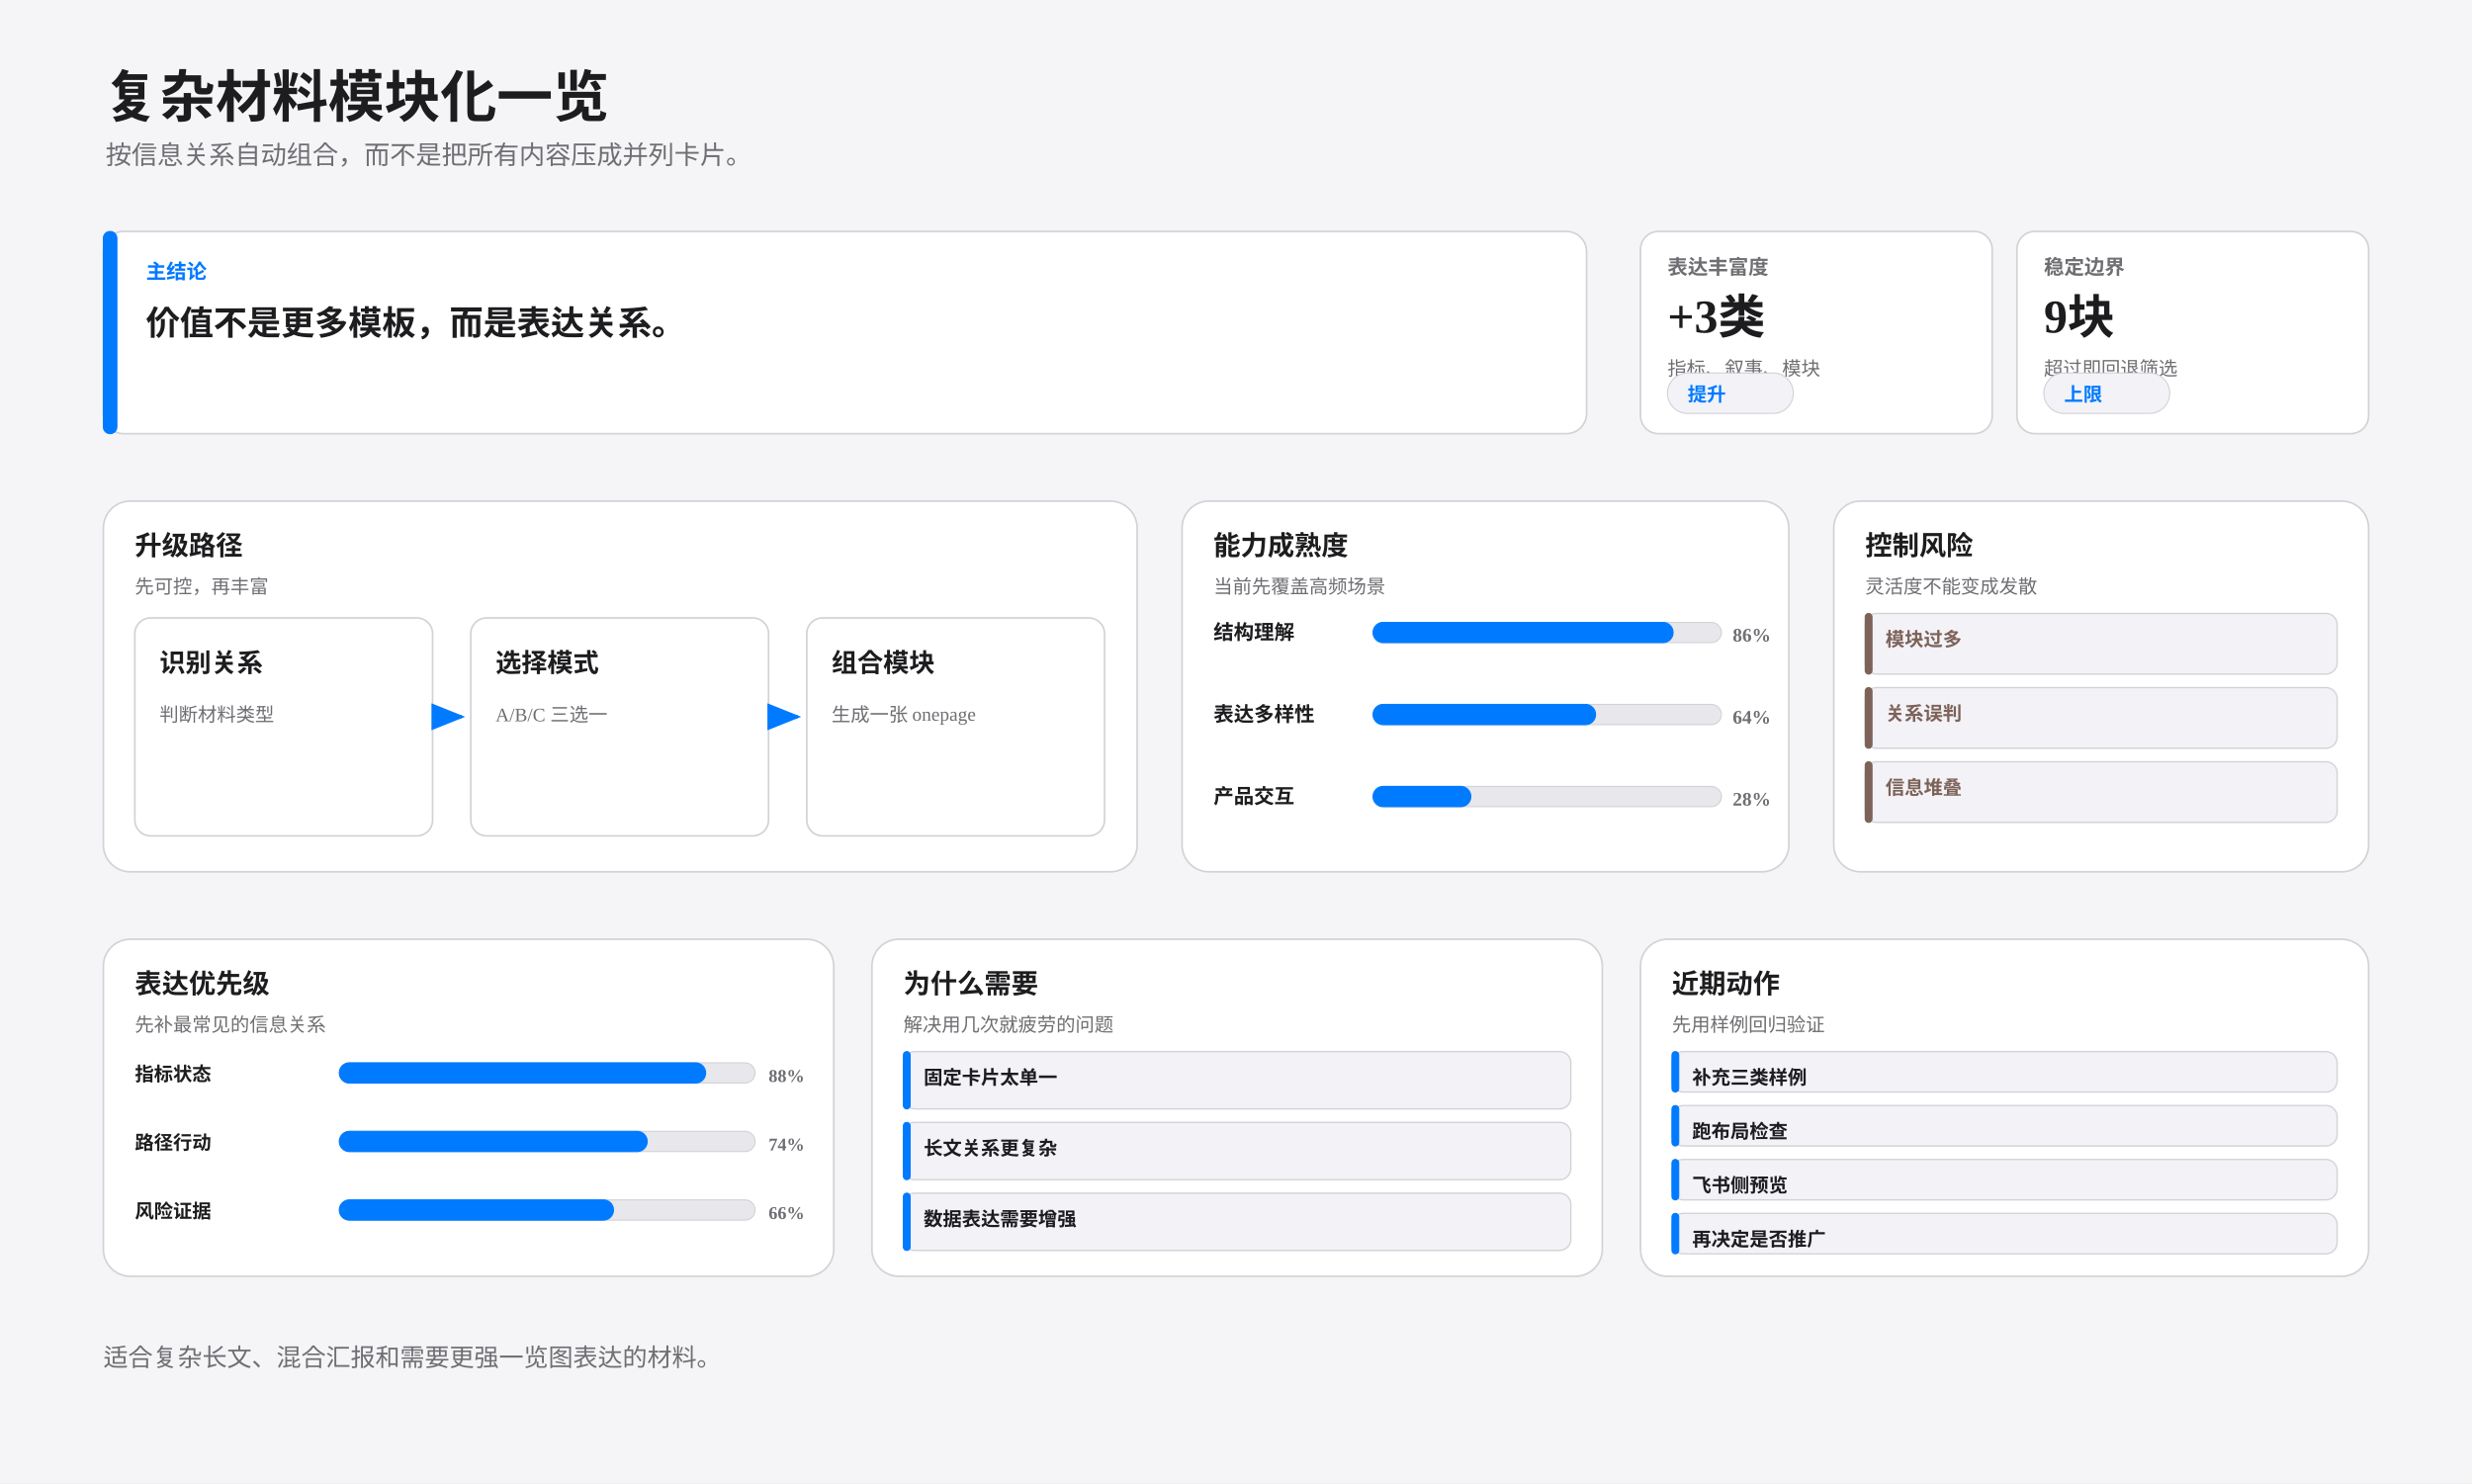
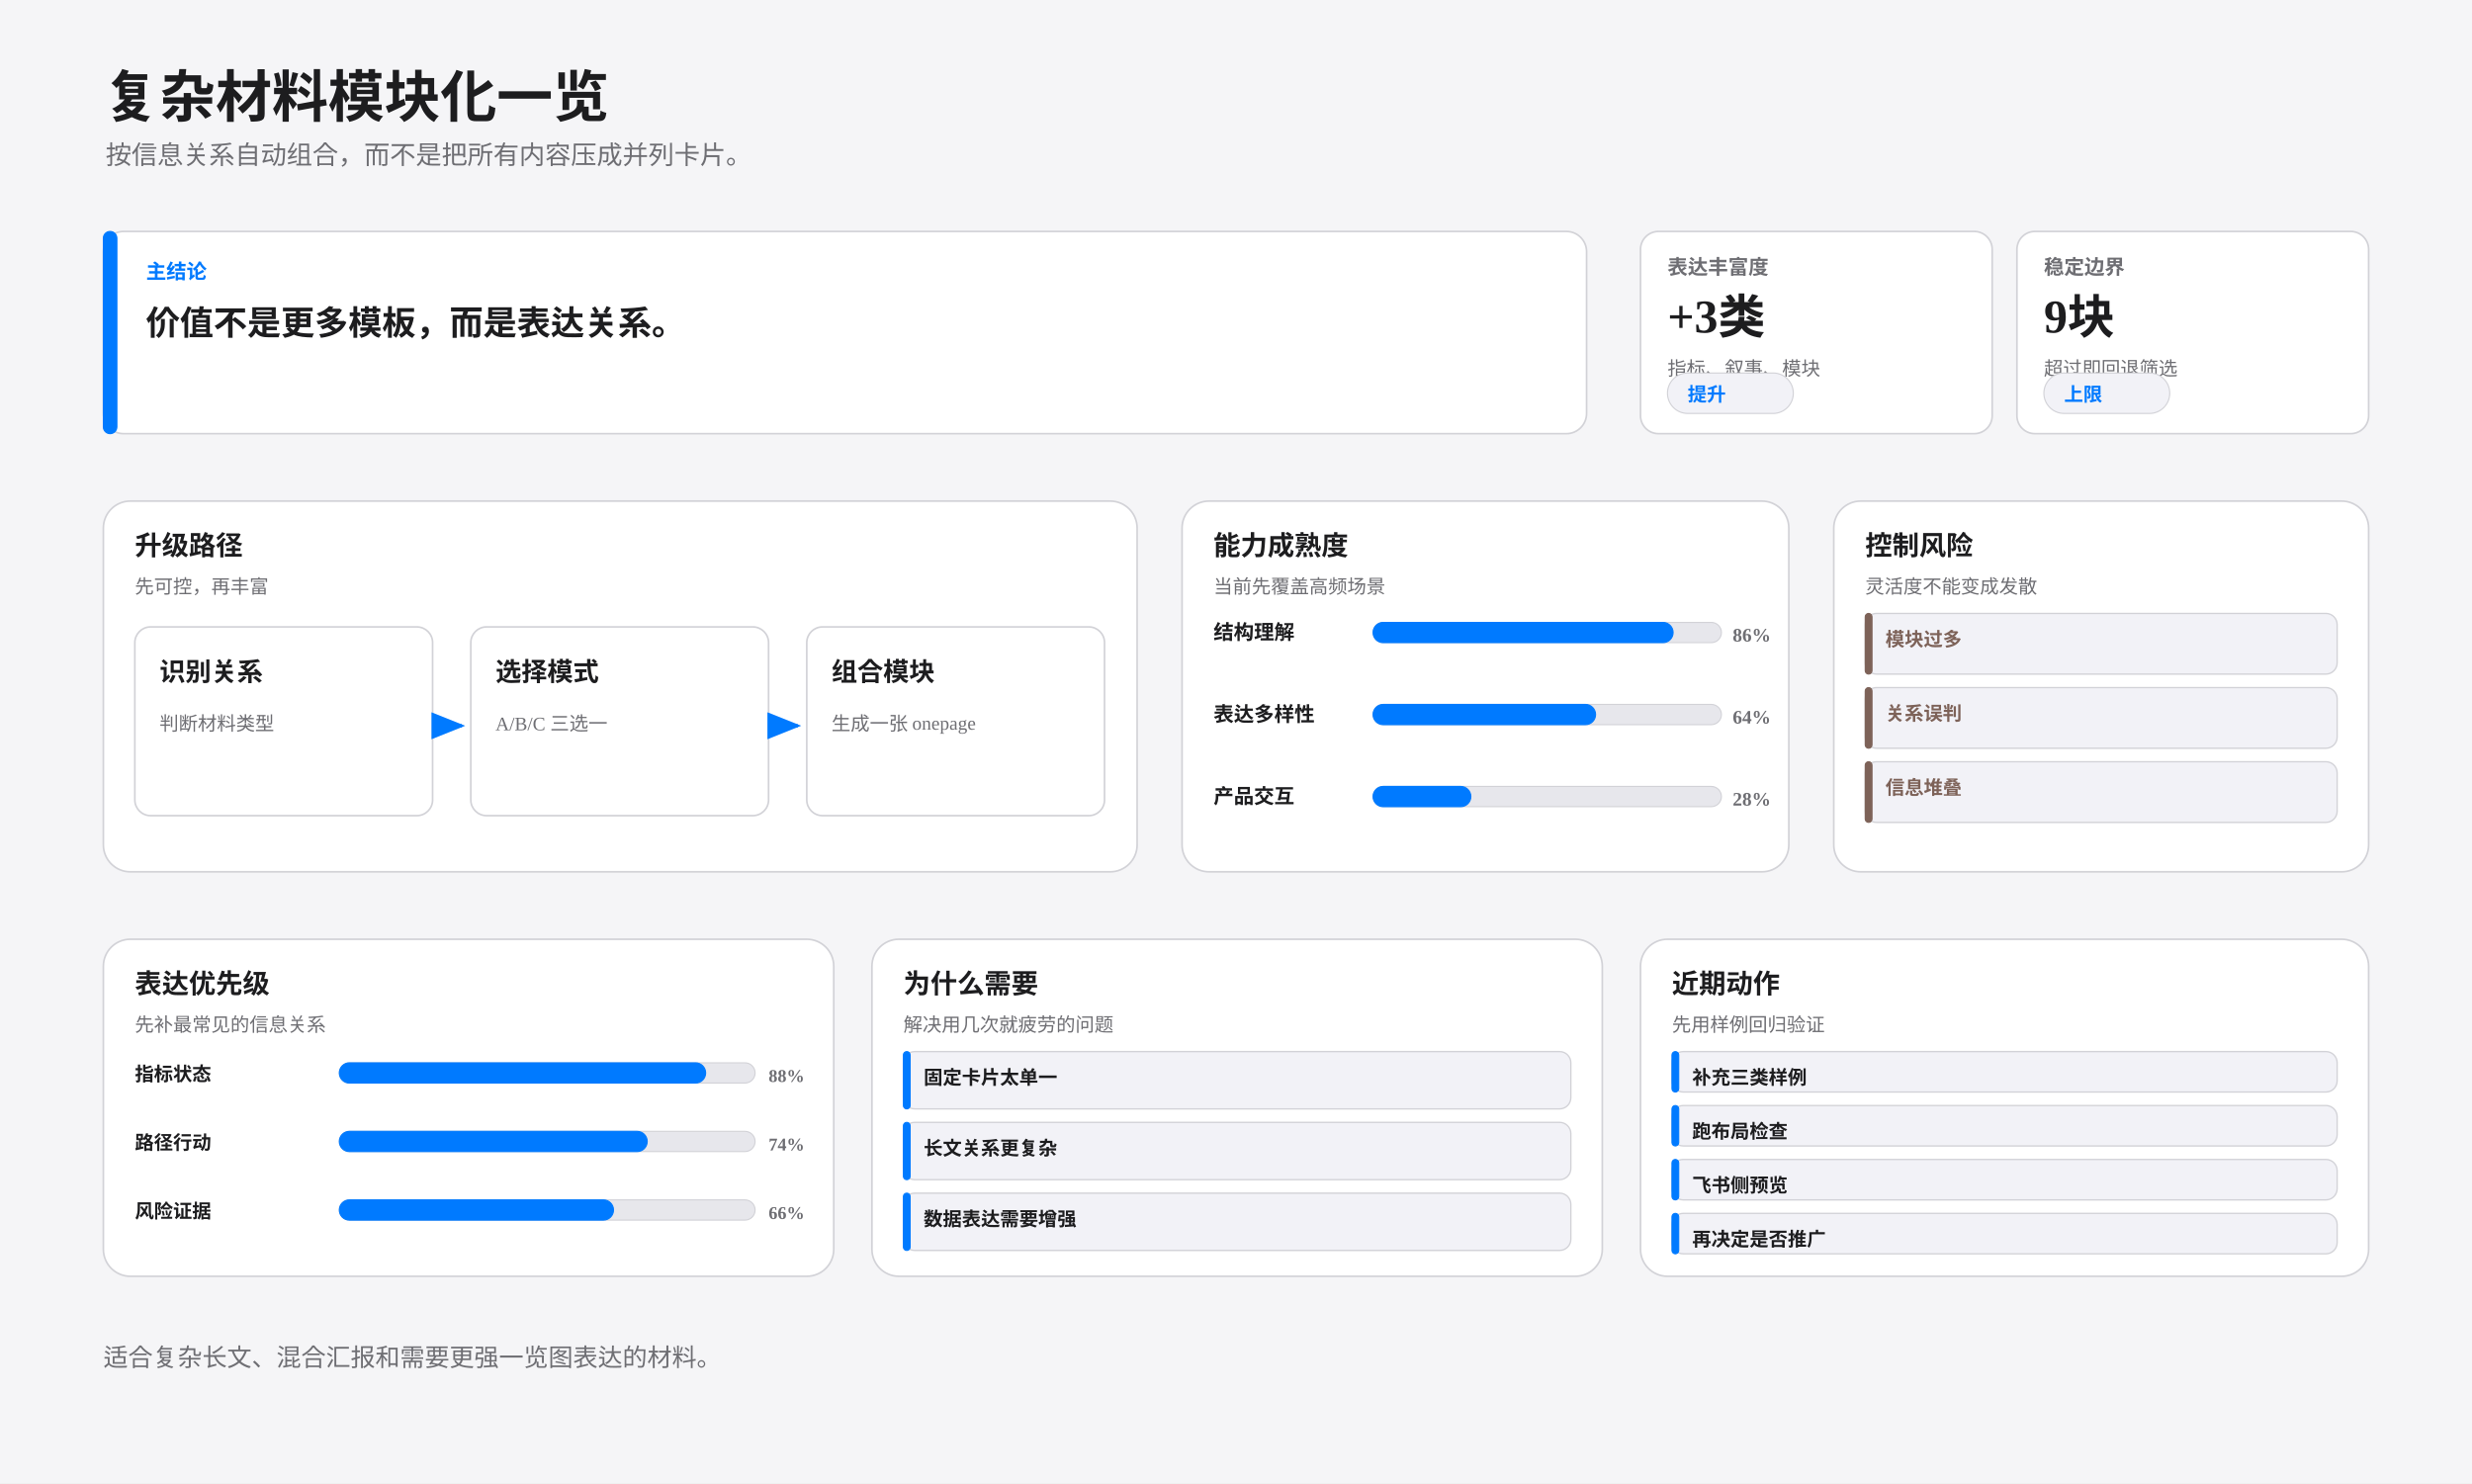
<svg xmlns="http://www.w3.org/2000/svg" width="2200" height="1320" viewBox="0 0 2200 1320">
  <defs>
    <marker id="arrow" markerWidth="12" markerHeight="12" refX="9" refY="4" orient="auto" markerUnits="strokeWidth">
      <path d="M0 0 L10 4 L0 8 z" fill="#007AFF" />
    </marker>
  </defs>
  <rect x="0" y="0" width="2200" height="1320" fill="#F5F5F7" />
  <text x="92" y="104" font-size="50" fill="#1D1D1F" font-weight="700">
    <tspan x="92" dy="0">复杂材料模块化一览</tspan>
  </text>
  <text x="94" y="146" font-size="23" fill="#6E6E73" font-weight="400">
    <tspan x="94" dy="0">按信息关系自动组合，而不是把所有内容压成并列卡片。</tspan>
  </text>
  <rect x="92" y="206" width="1320" height="180" rx="18" fill="#FFFFFF" stroke="#D2D2D7" stroke-width="1.5" />
  <rect x="92" y="206" width="12" height="180" rx="6" fill="#007AFF" stroke="#007AFF" stroke-width="1" />
  <text x="130" y="248" font-size="18" fill="#007AFF" font-weight="700">
    <tspan x="130" dy="0">主结论</tspan>
  </text>
  <text x="130" y="298" font-size="30" fill="#1D1D1F" font-weight="700">
    <tspan x="130" dy="0">价值不是更多模板，而是表达关系。</tspan>
  </text>
  <rect x="1460" y="206" width="313" height="180" rx="16" fill="#FFFFFF" stroke="#D2D2D7" stroke-width="1.5" />
  <text x="1484" y="244" font-size="18" fill="#6E6E73" font-weight="700">
    <tspan x="1484" dy="0">表达丰富度</tspan>
  </text>
  <text x="1484" y="296" font-size="42" fill="#1D1D1F" font-weight="700">
    <tspan x="1484" dy="0">+3类</tspan>
  </text>
  <text x="1484" y="334" font-size="17" fill="#6E6E73" font-weight="400">
    <tspan x="1484" dy="0">指标、叙事、模块</tspan>
  </text>
  <rect x="1484" y="332" width="112" height="36" rx="18" fill="#F2F2F7" stroke="#D2D2D7" stroke-width="1" />
  <text x="1502" y="357" font-size="17" fill="#007AFF" font-weight="700">
    <tspan x="1502" dy="0">提升</tspan>
  </text>
  <rect x="1795" y="206" width="313" height="180" rx="16" fill="#FFFFFF" stroke="#D2D2D7" stroke-width="1.5" />
  <text x="1819" y="244" font-size="18" fill="#6E6E73" font-weight="700">
    <tspan x="1819" dy="0">稳定边界</tspan>
  </text>
  <text x="1819" y="296" font-size="42" fill="#1D1D1F" font-weight="700">
    <tspan x="1819" dy="0">9块</tspan>
  </text>
  <text x="1819" y="334" font-size="17" fill="#6E6E73" font-weight="400">
    <tspan x="1819" dy="0">超过即回退筛选</tspan>
  </text>
  <rect x="1819" y="332" width="112" height="36" rx="18" fill="#F2F2F7" stroke="#D2D2D7" stroke-width="1" />
  <text x="1837" y="357" font-size="17" fill="#007AFF" font-weight="700">
    <tspan x="1837" dy="0">上限</tspan>
  </text>
  <rect x="92" y="446" width="920" height="330" rx="24" fill="#FFFFFF" stroke="#D2D2D7" stroke-width="1.5" />
  <text x="120" y="494" font-size="24" fill="#1D1D1F" font-weight="700">
    <tspan x="120" dy="0">升级路径</tspan>
  </text>
  <text x="120" y="528" font-size="17" fill="#6E6E73" font-weight="400">
    <tspan x="120" dy="0">先可控，再丰富</tspan>
  </text>
-   <rect x="120" y="550" width="265" height="194" rx="14" fill="#FFFFFF" stroke="#D2D2D7" stroke-width="1.5" />
-   <text x="142" y="598" font-size="23" fill="#1D1D1F" font-weight="700">
+   <rect x="120" y="558" width="265" height="168" rx="14" fill="#FFFFFF" stroke="#D2D2D7" stroke-width="1.5" />
+   <text x="142" y="606" font-size="23" fill="#1D1D1F" font-weight="700">
    <tspan x="142" dy="0">识别关系</tspan>
  </text>
-   <text x="142" y="642" font-size="17" fill="#6E6E73" font-weight="400">
+   <text x="142" y="650" font-size="17" fill="#6E6E73" font-weight="400">
    <tspan x="142" dy="0">判断材料类型</tspan>
  </text>
-   <line x1="389" y1="638" x2="411" y2="638" stroke="#007AFF" stroke-width="3" marker-end="url(#arrow)" />
-   <rect x="419" y="550" width="265" height="194" rx="14" fill="#FFFFFF" stroke="#D2D2D7" stroke-width="1.5" />
-   <text x="441" y="598" font-size="23" fill="#1D1D1F" font-weight="700">
+   <line x1="389" y1="646" x2="411" y2="646" stroke="#007AFF" stroke-width="3" marker-end="url(#arrow)" />
+   <rect x="419" y="558" width="265" height="168" rx="14" fill="#FFFFFF" stroke="#D2D2D7" stroke-width="1.5" />
+   <text x="441" y="606" font-size="23" fill="#1D1D1F" font-weight="700">
    <tspan x="441" dy="0">选择模式</tspan>
  </text>
-   <text x="441" y="642" font-size="17" fill="#6E6E73" font-weight="400">
+   <text x="441" y="650" font-size="17" fill="#6E6E73" font-weight="400">
    <tspan x="441" dy="0">A/B/C 三选一</tspan>
  </text>
-   <line x1="688" y1="638" x2="710" y2="638" stroke="#007AFF" stroke-width="3" marker-end="url(#arrow)" />
-   <rect x="718" y="550" width="265" height="194" rx="14" fill="#FFFFFF" stroke="#D2D2D7" stroke-width="1.5" />
-   <text x="740" y="598" font-size="23" fill="#1D1D1F" font-weight="700">
+   <line x1="688" y1="646" x2="710" y2="646" stroke="#007AFF" stroke-width="3" marker-end="url(#arrow)" />
+   <rect x="718" y="558" width="265" height="168" rx="14" fill="#FFFFFF" stroke="#D2D2D7" stroke-width="1.5" />
+   <text x="740" y="606" font-size="23" fill="#1D1D1F" font-weight="700">
    <tspan x="740" dy="0">组合模块</tspan>
  </text>
-   <text x="740" y="642" font-size="17" fill="#6E6E73" font-weight="400">
+   <text x="740" y="650" font-size="17" fill="#6E6E73" font-weight="400">
    <tspan x="740" dy="0">生成一张 onepage</tspan>
  </text>
  <rect x="1052" y="446" width="540" height="330" rx="24" fill="#FFFFFF" stroke="#D2D2D7" stroke-width="1.5" />
  <text x="1080" y="494" font-size="24" fill="#1D1D1F" font-weight="700">
    <tspan x="1080" dy="0">能力成熟度</tspan>
  </text>
  <text x="1080" y="528" font-size="17" fill="#6E6E73" font-weight="400">
    <tspan x="1080" dy="0">当前先覆盖高频场景</tspan>
  </text>
  <text x="1080" y="569" font-size="18" fill="#1D1D1F" font-weight="700">
    <tspan x="1080" dy="0">结构理解</tspan>
  </text>
  <rect x="1222" y="554" width="310" height="18" rx="9" fill="#E7E7EC" stroke="#D2D2D7" stroke-width="1" />
  <rect x="1222" y="554" width="267" height="18" rx="9" fill="#007AFF" stroke="#007AFF" stroke-width="1" />
  <text x="1542" y="571" font-size="17" fill="#6E6E73" font-weight="700">
    <tspan x="1542" dy="0">86%</tspan>
  </text>
  <text x="1080" y="642" font-size="18" fill="#1D1D1F" font-weight="700">
    <tspan x="1080" dy="0">表达多样性</tspan>
  </text>
  <rect x="1222" y="627" width="310" height="18" rx="9" fill="#E7E7EC" stroke="#D2D2D7" stroke-width="1" />
  <rect x="1222" y="627" width="198" height="18" rx="9" fill="#007AFF" stroke="#007AFF" stroke-width="1" />
  <text x="1542" y="644" font-size="17" fill="#6E6E73" font-weight="700">
    <tspan x="1542" dy="0">64%</tspan>
  </text>
  <text x="1080" y="715" font-size="18" fill="#1D1D1F" font-weight="700">
    <tspan x="1080" dy="0">产品交互</tspan>
  </text>
  <rect x="1222" y="700" width="310" height="18" rx="9" fill="#E7E7EC" stroke="#D2D2D7" stroke-width="1" />
  <rect x="1222" y="700" width="87" height="18" rx="9" fill="#007AFF" stroke="#007AFF" stroke-width="1" />
  <text x="1542" y="717" font-size="17" fill="#6E6E73" font-weight="700">
    <tspan x="1542" dy="0">28%</tspan>
  </text>
  <rect x="1632" y="446" width="476" height="330" rx="24" fill="#FFFFFF" stroke="#D2D2D7" stroke-width="1.5" />
  <text x="1660" y="494" font-size="24" fill="#1D1D1F" font-weight="700">
    <tspan x="1660" dy="0">控制风险</tspan>
  </text>
  <text x="1660" y="528" font-size="17" fill="#6E6E73" font-weight="400">
    <tspan x="1660" dy="0">灵活度不能变成发散</tspan>
  </text>
  <rect x="1660" y="546" width="420" height="54" rx="10" fill="#F2F2F7" stroke="#D2D2D7" stroke-width="1.2" />
  <rect x="1660" y="546" width="6" height="54" rx="3" fill="#7D6258" stroke="#7D6258" stroke-width="1" />
  <text x="1678" y="575" font-size="17" fill="#7D6258" font-weight="700">
    <tspan x="1678" dy="0">模块过多</tspan>
  </text>
  <rect x="1660" y="612" width="420" height="54" rx="10" fill="#F2F2F7" stroke="#D2D2D7" stroke-width="1.2" />
  <rect x="1660" y="612" width="6" height="54" rx="3" fill="#7D6258" stroke="#7D6258" stroke-width="1" />
  <text x="1678" y="641" font-size="17" fill="#7D6258" font-weight="700">
    <tspan x="1678" dy="0">关系误判</tspan>
  </text>
  <rect x="1660" y="678" width="420" height="54" rx="10" fill="#F2F2F7" stroke="#D2D2D7" stroke-width="1.2" />
  <rect x="1660" y="678" width="6" height="54" rx="3" fill="#7D6258" stroke="#7D6258" stroke-width="1" />
  <text x="1678" y="707" font-size="17" fill="#7D6258" font-weight="700">
    <tspan x="1678" dy="0">信息堆叠</tspan>
  </text>
  <rect x="92" y="836" width="650" height="300" rx="24" fill="#FFFFFF" stroke="#D2D2D7" stroke-width="1.5" />
  <text x="120" y="884" font-size="24" fill="#1D1D1F" font-weight="700">
    <tspan x="120" dy="0">表达优先级</tspan>
  </text>
  <text x="120" y="918" font-size="17" fill="#6E6E73" font-weight="400">
    <tspan x="120" dy="0">先补最常见的信息关系</tspan>
  </text>
  <text x="120" y="962" font-size="17" fill="#1D1D1F" font-weight="700">
    <tspan x="120" dy="0">指标状态</tspan>
  </text>
  <rect x="302" y="946" width="370" height="18" rx="9" fill="#E7E7EC" stroke="#D2D2D7" stroke-width="1" />
  <rect x="302" y="946" width="326" height="18" rx="9" fill="#007AFF" stroke="#007AFF" stroke-width="1" />
  <text x="684" y="963" font-size="16" fill="#6E6E73" font-weight="700">
    <tspan x="684" dy="0">88%</tspan>
  </text>
  <text x="120" y="1023" font-size="17" fill="#1D1D1F" font-weight="700">
    <tspan x="120" dy="0">路径行动</tspan>
  </text>
  <rect x="302" y="1007" width="370" height="18" rx="9" fill="#E7E7EC" stroke="#D2D2D7" stroke-width="1" />
  <rect x="302" y="1007" width="274" height="18" rx="9" fill="#007AFF" stroke="#007AFF" stroke-width="1" />
  <text x="684" y="1024" font-size="16" fill="#6E6E73" font-weight="700">
    <tspan x="684" dy="0">74%</tspan>
  </text>
  <text x="120" y="1084" font-size="17" fill="#1D1D1F" font-weight="700">
    <tspan x="120" dy="0">风险证据</tspan>
  </text>
  <rect x="302" y="1068" width="370" height="18" rx="9" fill="#E7E7EC" stroke="#D2D2D7" stroke-width="1" />
  <rect x="302" y="1068" width="244" height="18" rx="9" fill="#007AFF" stroke="#007AFF" stroke-width="1" />
  <text x="684" y="1085" font-size="16" fill="#6E6E73" font-weight="700">
    <tspan x="684" dy="0">66%</tspan>
  </text>
  <rect x="776" y="836" width="650" height="300" rx="24" fill="#FFFFFF" stroke="#D2D2D7" stroke-width="1.5" />
  <text x="804" y="884" font-size="24" fill="#1D1D1F" font-weight="700">
    <tspan x="804" dy="0">为什么需要</tspan>
  </text>
  <text x="804" y="918" font-size="17" fill="#6E6E73" font-weight="400">
    <tspan x="804" dy="0">解决用几次就疲劳的问题</tspan>
  </text>
  <rect x="804" y="936" width="594" height="51" rx="10" fill="#F2F2F7" stroke="#D2D2D7" stroke-width="1.2" />
  <rect x="804" y="936" width="6" height="51" rx="3" fill="#007AFF" stroke="#007AFF" stroke-width="1" />
  <text x="822" y="965" font-size="17" fill="#1D1D1F" font-weight="700">
    <tspan x="822" dy="0">固定卡片太单一</tspan>
  </text>
  <rect x="804" y="999" width="594" height="51" rx="10" fill="#F2F2F7" stroke="#D2D2D7" stroke-width="1.2" />
  <rect x="804" y="999" width="6" height="51" rx="3" fill="#007AFF" stroke="#007AFF" stroke-width="1" />
  <text x="822" y="1028" font-size="17" fill="#1D1D1F" font-weight="700">
    <tspan x="822" dy="0">长文关系更复杂</tspan>
  </text>
  <rect x="804" y="1062" width="594" height="51" rx="10" fill="#F2F2F7" stroke="#D2D2D7" stroke-width="1.2" />
  <rect x="804" y="1062" width="6" height="51" rx="3" fill="#007AFF" stroke="#007AFF" stroke-width="1" />
  <text x="822" y="1091" font-size="17" fill="#1D1D1F" font-weight="700">
    <tspan x="822" dy="0">数据表达需要增强</tspan>
  </text>
  <rect x="1460" y="836" width="648" height="300" rx="24" fill="#FFFFFF" stroke="#D2D2D7" stroke-width="1.5" />
  <text x="1488" y="884" font-size="24" fill="#1D1D1F" font-weight="700">
    <tspan x="1488" dy="0">近期动作</tspan>
  </text>
  <text x="1488" y="918" font-size="17" fill="#6E6E73" font-weight="400">
    <tspan x="1488" dy="0">先用样例回归验证</tspan>
  </text>
  <rect x="1488" y="936" width="592" height="36" rx="10" fill="#F2F2F7" stroke="#D2D2D7" stroke-width="1.2" />
  <rect x="1488" y="936" width="6" height="36" rx="3" fill="#007AFF" stroke="#007AFF" stroke-width="1" />
  <text x="1506" y="965" font-size="17" fill="#1D1D1F" font-weight="700">
    <tspan x="1506" dy="0">补充三类样例</tspan>
  </text>
  <rect x="1488" y="984" width="592" height="36" rx="10" fill="#F2F2F7" stroke="#D2D2D7" stroke-width="1.2" />
  <rect x="1488" y="984" width="6" height="36" rx="3" fill="#007AFF" stroke="#007AFF" stroke-width="1" />
  <text x="1506" y="1013" font-size="17" fill="#1D1D1F" font-weight="700">
    <tspan x="1506" dy="0">跑布局检查</tspan>
  </text>
  <rect x="1488" y="1032" width="592" height="36" rx="10" fill="#F2F2F7" stroke="#D2D2D7" stroke-width="1.2" />
  <rect x="1488" y="1032" width="6" height="36" rx="3" fill="#007AFF" stroke="#007AFF" stroke-width="1" />
  <text x="1506" y="1061" font-size="17" fill="#1D1D1F" font-weight="700">
    <tspan x="1506" dy="0">飞书侧预览</tspan>
  </text>
  <rect x="1488" y="1080" width="592" height="36" rx="10" fill="#F2F2F7" stroke="#D2D2D7" stroke-width="1.2" />
  <rect x="1488" y="1080" width="6" height="36" rx="3" fill="#007AFF" stroke="#007AFF" stroke-width="1" />
  <text x="1506" y="1109" font-size="17" fill="#1D1D1F" font-weight="700">
    <tspan x="1506" dy="0">再决定是否推广</tspan>
  </text>
  <text x="92" y="1216" font-size="22" fill="#6E6E73" font-weight="400">
    <tspan x="92" dy="0">适合复杂长文、混合汇报和需要更强一览图表达的材料。</tspan>
  </text>
</svg>
